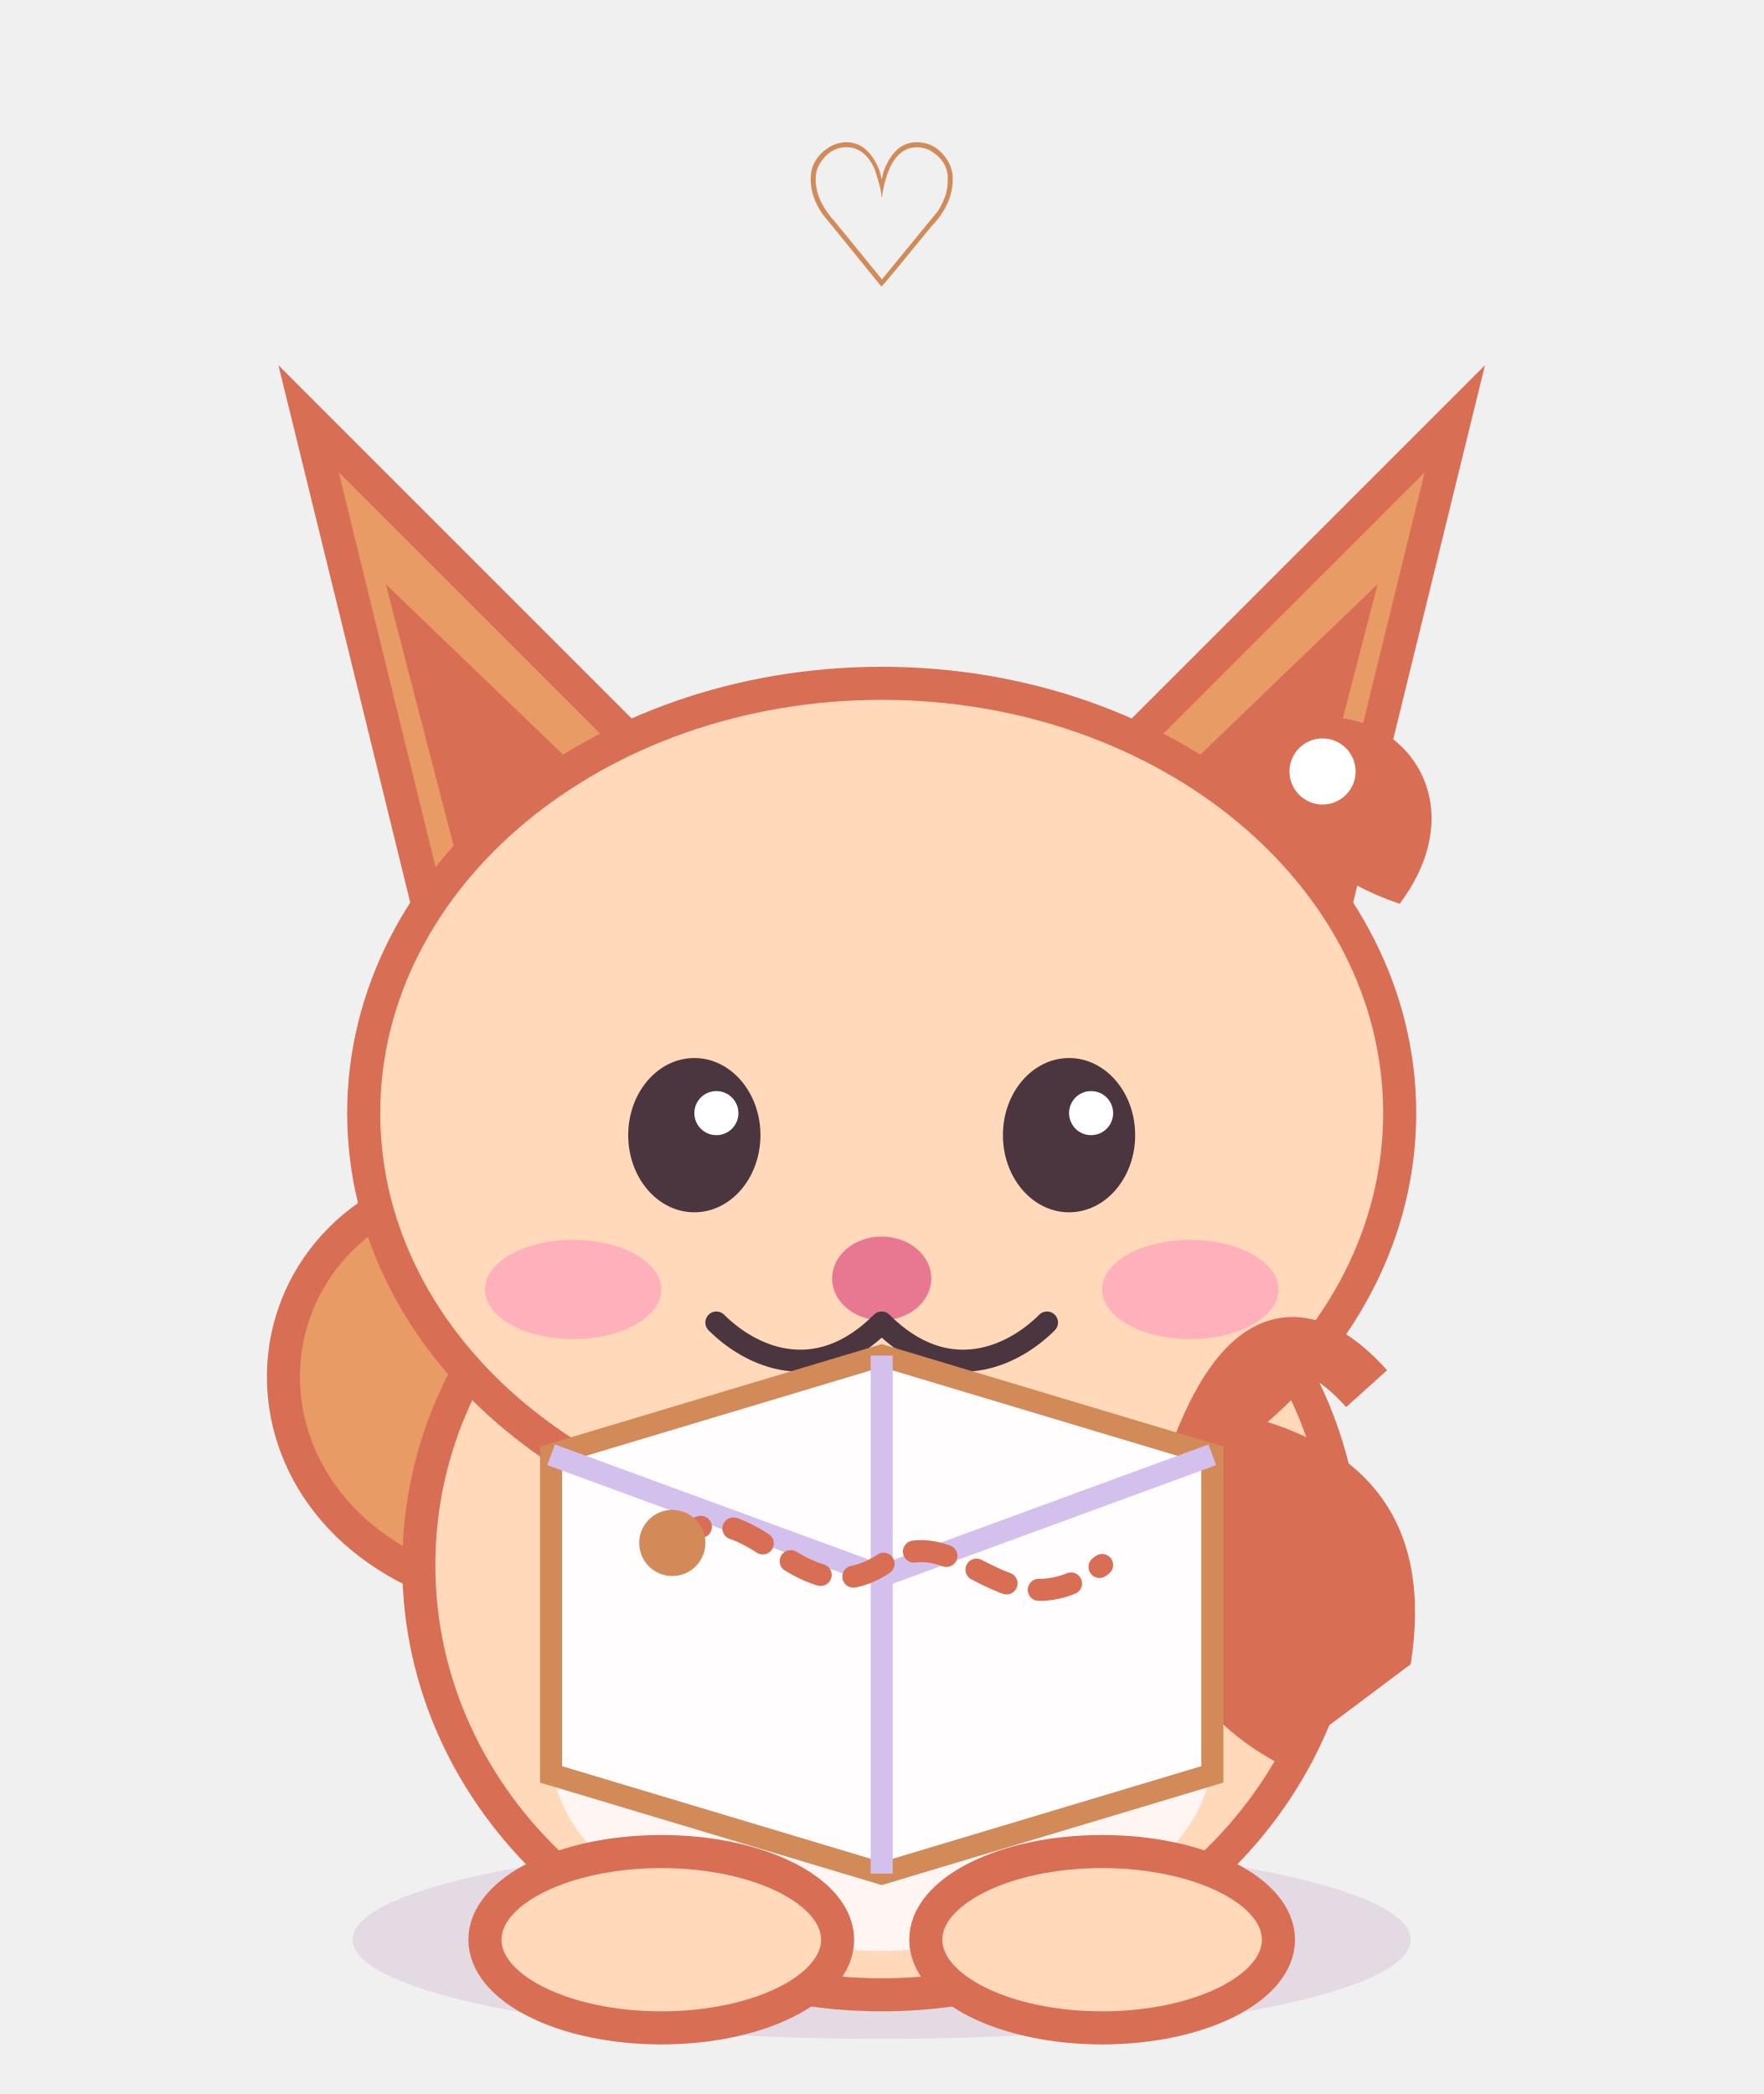
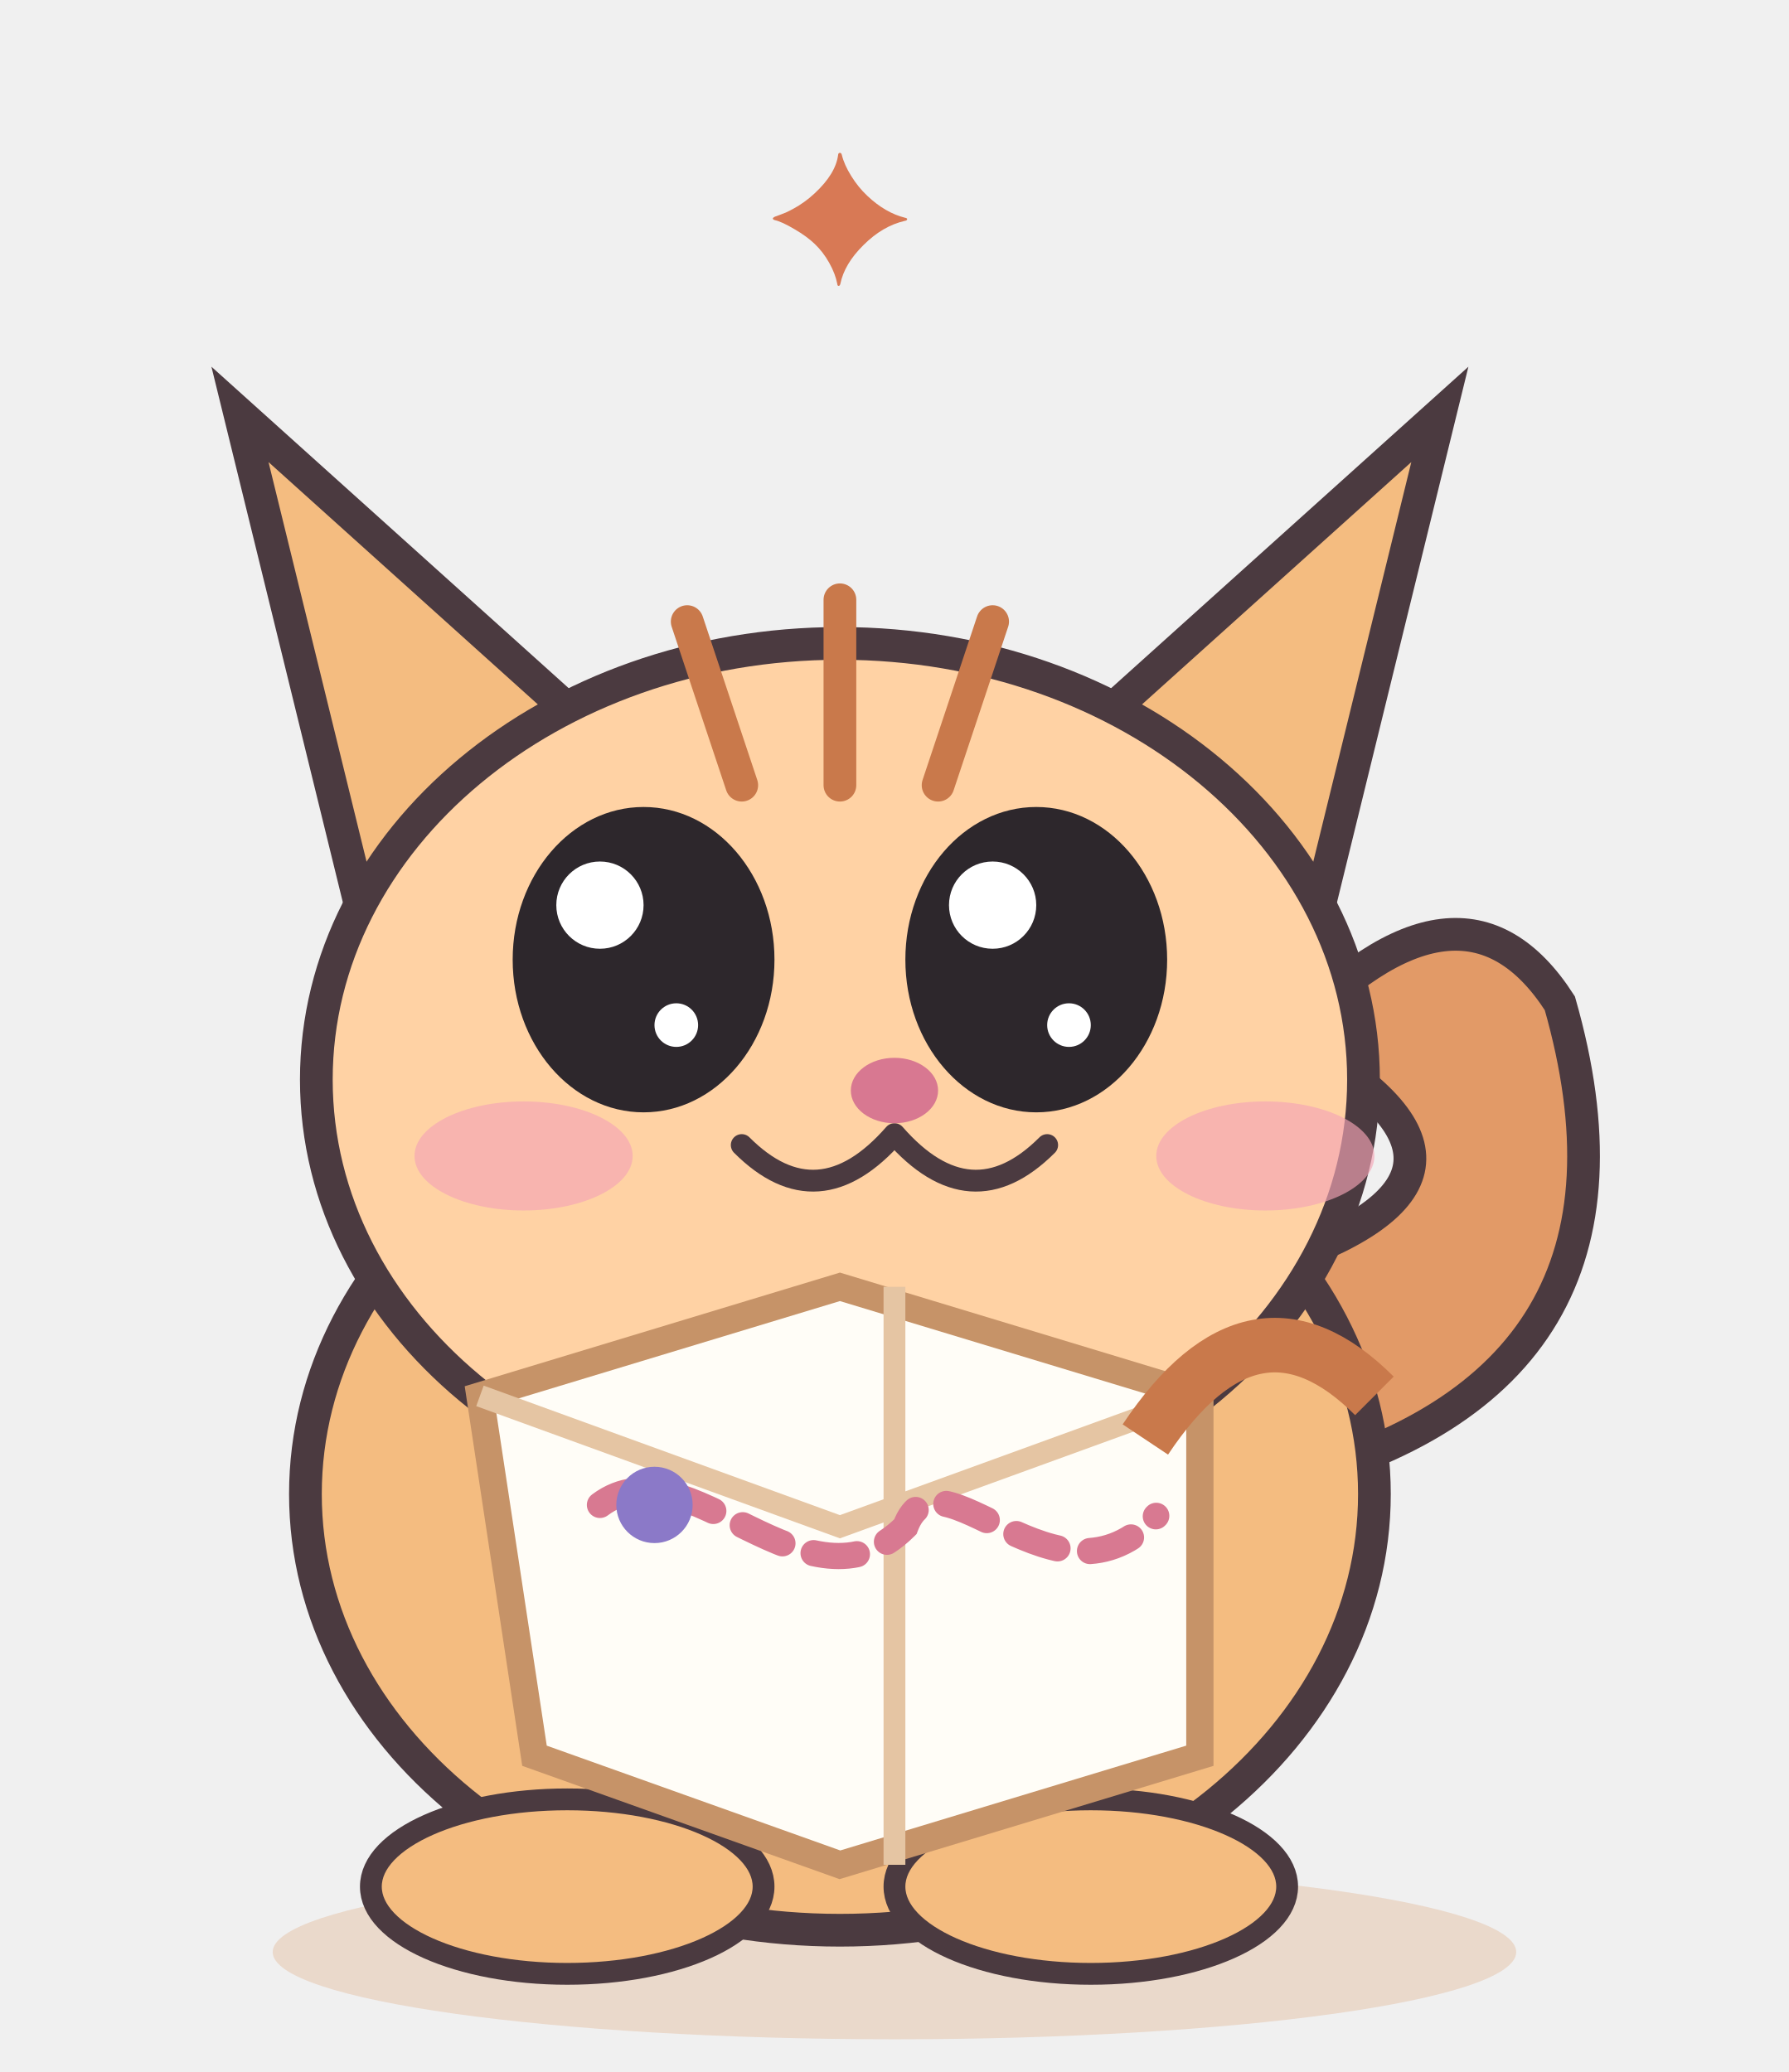
- <svg xmlns="http://www.w3.org/2000/svg" viewBox="0 0 160 190" fill="none">
-   <ellipse cx="80" cy="176" rx="48" ry="9" fill="#D9C8D8" opacity=".55" />
-   <path d="M45 145C20 140 20 112 41 107C43 123 56 132 63 140" fill="#E99B65" stroke="#D86F55" stroke-width="3" />
-   <ellipse cx="80" cy="142" rx="42" ry="39" fill="#FFD9B9" stroke="#D86F55" stroke-width="3" />
-   <ellipse cx="80" cy="159" rx="30" ry="18" fill="#FFF9FC" opacity=".88" />
-   <ellipse cx="60" cy="176" rx="16" ry="8" fill="#FFD9B9" stroke="#D86F55" stroke-width="3" />
-   <ellipse cx="100" cy="176" rx="16" ry="8" fill="#FFD9B9" stroke="#D86F55" stroke-width="3" />
-   <path d="M41 91L28 38L66 76Z" fill="#E99B65" stroke="#D86F55" stroke-width="3" />
-   <path d="M119 91L132 38L94 76Z" fill="#E99B65" stroke="#D86F55" stroke-width="3" />
-   <path d="M42 80L35 53L61 78Z" fill="#D86F55" />
-   <path d="M118 80L125 53L99 78Z" fill="#D86F55" />
-   <ellipse cx="80" cy="101" rx="47" ry="39" fill="#FFD9B9" stroke="#D86F55" stroke-width="3" />
-   <path d="M111 128Q131 132 128 151L116 160Q103 153 105 137Z" fill="#D86F55" />
-   <path d="M109 131Q115 116 124 126" stroke="#D86F55" stroke-width="5" fill="none" />
-   <ellipse cx="63" cy="103" rx="6" ry="7" fill="#4B3640" />
-   <ellipse cx="97" cy="103" rx="6" ry="7" fill="#4B3640" />
-   <circle cx="65" cy="101" r="2" fill="white" />
-   <circle cx="99" cy="101" r="2" fill="white" />
-   <ellipse cx="80" cy="116" rx="4.5" ry="3.8" fill="#E87891" />
-   <path d="M80 120C74 126 68 123 65 120M80 120C86 126 92 123 95 120" stroke="#4B3640" stroke-width="2" stroke-linecap="round" />
-   <ellipse cx="52" cy="117" rx="8" ry="4.5" fill="#FF9EBA" opacity=".7" />
-   <ellipse cx="108" cy="117" rx="8" ry="4.5" fill="#FF9EBA" opacity=".7" />
-   <path d="M50 132L80 123L110 132V161L80 170L50 161Z" fill="#FFFDFE" stroke="#D18A58" stroke-width="2" />
-   <path d="M80 123V170M50 132L80 143L110 132" stroke="#D4C0EC" stroke-width="2" />
-   <path d="M61 140C68 134 72 147 80 142C87 137 91 149 100 142" stroke="#D86F55" stroke-width="2" stroke-linecap="round" stroke-dasharray="3 3" />
-   <circle cx="61" cy="140" r="3" fill="#D18A58" />
-   <path d="M112 69C122 59 136 70 127 82C121 80 116 76 112 69Z" fill="#D86F55" />
-   <circle cx="120" cy="70" r="3" fill="white" />
-   <text x="80" y="26" text-anchor="middle" font-family="Arial, sans-serif" font-size="18" font-weight="900" fill="#D18A58">♡</text>
+ <svg xmlns="http://www.w3.org/2000/svg" viewBox="0 0 164 190" fill="none">
+   <ellipse cx="82" cy="179" rx="57" ry="8" fill="#E6C9B3" opacity=".6" />
+   <path d="M117 136Q153 127 143 92Q134 78 118 95Q140 107 119 115" fill="#E29A67" stroke="#4B3A40" stroke-width="3" />
+   <ellipse cx="77" cy="137" rx="49" ry="40" fill="#F4BC80" stroke="#4B3A40" stroke-width="3" />
+   <path d="M35 91L22 38L62 74ZM119 91L132 38L92 74Z" fill="#F4BC80" stroke="#4B3A40" stroke-width="3" />
+   <ellipse cx="77" cy="99" rx="48" ry="40" fill="#FFD2A4" stroke="#4B3A40" stroke-width="3" />
+   <path d="M63 57l5 15M77 55v17M91 57l-5 15" stroke="#C9794B" stroke-width="3" stroke-linecap="round" />
+   <ellipse cx="59" cy="88" rx="12" ry="14" fill="#2D272C" />
+   <ellipse cx="95" cy="88" rx="12" ry="14" fill="#2D272C" />
+   <circle cx="55" cy="83" r="4" fill="white" />
+   <circle cx="91" cy="83" r="4" fill="white" />
+   <circle cx="62" cy="94" r="2" fill="white" />
+   <circle cx="98" cy="94" r="2" fill="white" />
+   <path d="M82 104q-7 8-14 1M82 104q7 8 14 1" stroke="#4B3A40" stroke-width="2" stroke-linecap="round" fill="none" />
+   <ellipse cx="82" cy="100" rx="4" ry="3" fill="#D87891" />
+   <ellipse cx="48" cy="106" rx="10" ry="5" fill="#F4A4B5" opacity=".65" />
+   <ellipse cx="116" cy="106" rx="10" ry="5" fill="#F4A4B5" opacity=".65" />
+   <ellipse cx="52" cy="173" rx="18" ry="8" fill="#F4BC80" stroke="#4B3A40" stroke-width="2" />
+   <ellipse cx="100" cy="173" rx="18" ry="8" fill="#F4BC80" stroke="#4B3A40" stroke-width="2" />
+   <path d="M44 128L77 118L110 128V161L77 171L49 161Z" fill="#FFFDF7" stroke="#C69368" stroke-width="2.5" />
+   <path d="M82 118V171M44 128L77 140L110 128" stroke="#E5C5A3" stroke-width="2" />
+   <path d="M55 138C63 132 74 149 83 140C86 132 97 149 106 139" stroke="#D87991" stroke-width="2.4" stroke-linecap="round" stroke-dasharray="4 3" />
+   <circle cx="60" cy="138" r="3.5" fill="#8B79C8" />
+   <path d="M105 132Q115 117 126 128" stroke="#C9794B" stroke-width="5" fill="none" />
+   <text x="77" y="26" text-anchor="middle" font-size="17" fill="#D87955">✦</text>
</svg>
